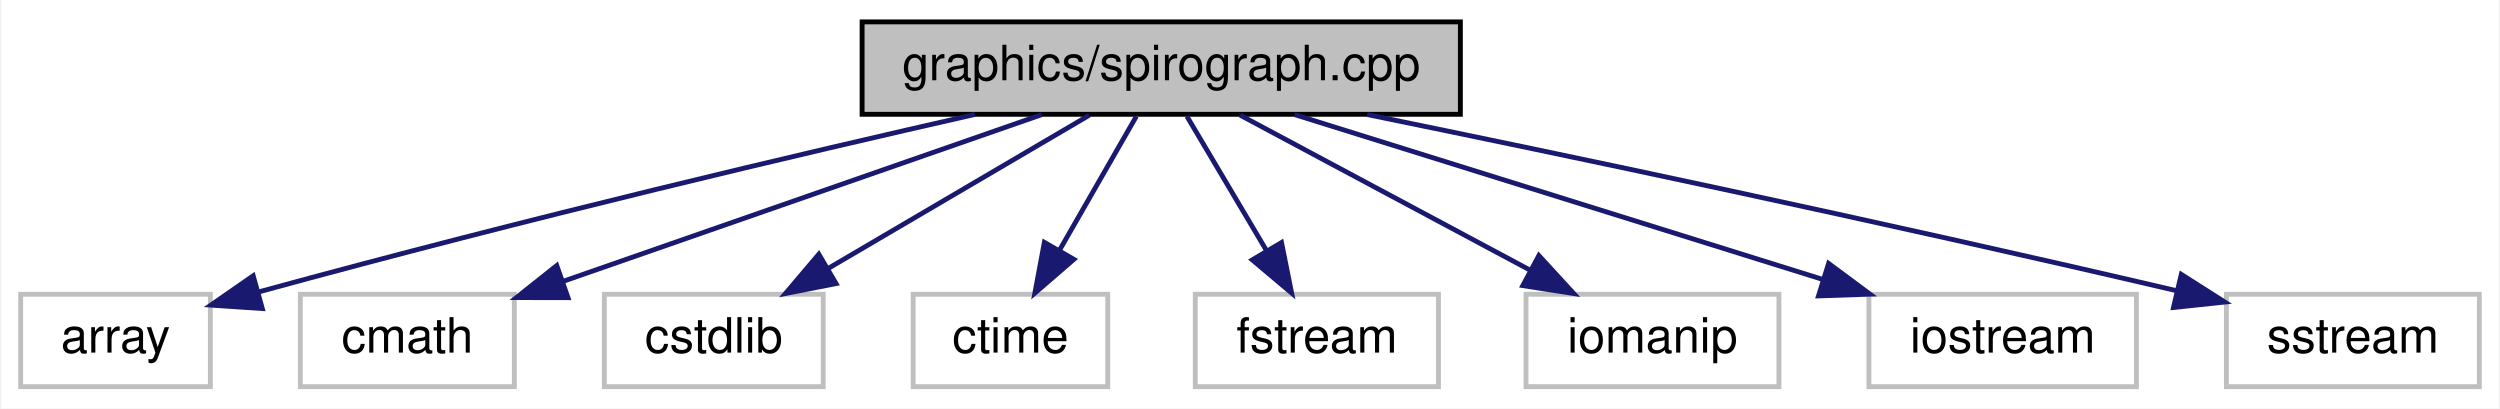
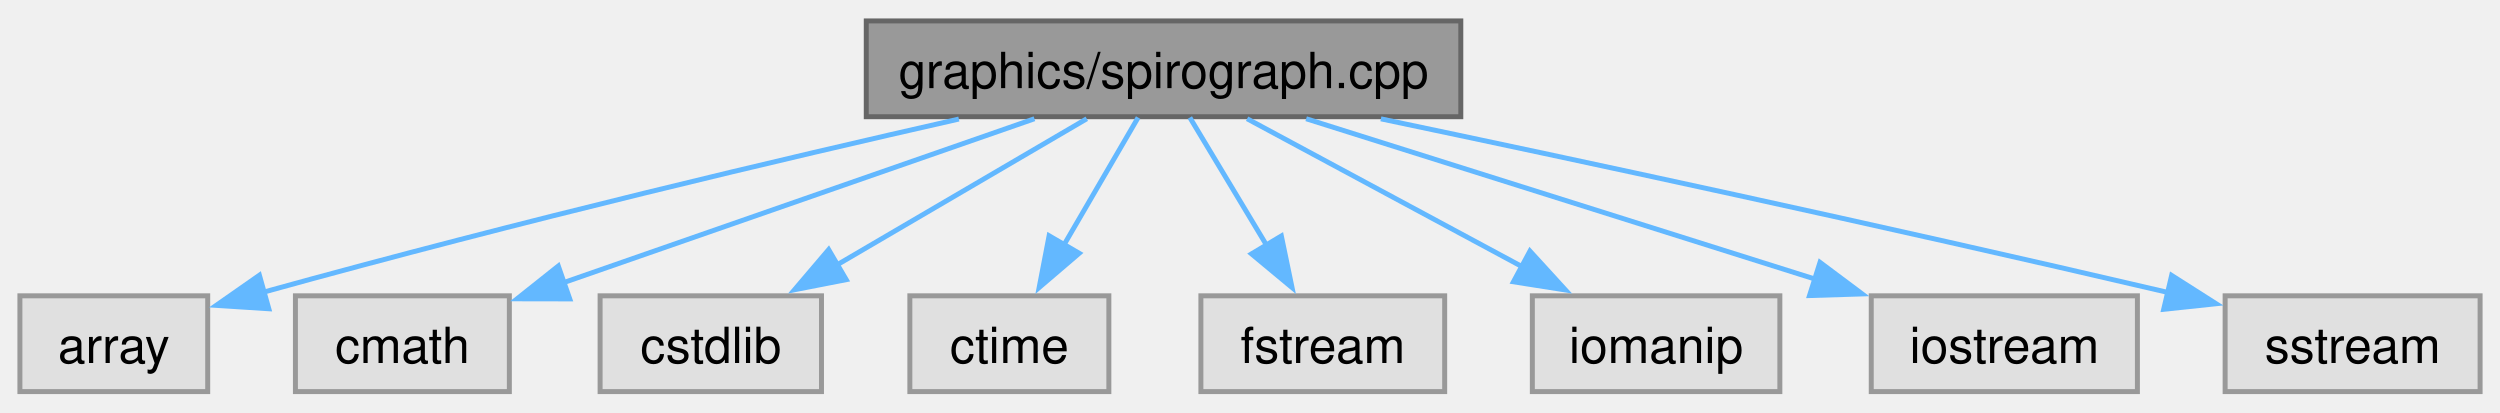
- <svg xmlns="http://www.w3.org/2000/svg" xmlns:xlink="http://www.w3.org/1999/xlink" width="514pt" height="84pt" viewBox="0.00 0.00 513.50 84.00">
-   <g id="graph0" class="graph" transform="scale(1 1) rotate(0) translate(4 80)">
-     <polygon fill="white" stroke="transparent" points="-4,4 -4,-80 509.5,-80 509.5,4 -4,4" />
-     <g id="node1" class="node">
-       <g id="a_node1">
+ <svg xmlns="http://www.w3.org/2000/svg" xmlns:xlink="http://www.w3.org/1999/xlink" width="503pt" height="83pt" viewBox="0.00 0.00 502.50 82.50">
+   <g id="graph0" class="graph" transform="scale(1 1) rotate(0) translate(4 78.5)">
+     <g id="Node000001" class="node">
+       <g id="a_Node000001">
        <a xlink:title="Implementation of Spirograph">
-           <polygon fill="#bfbfbf" stroke="black" points="173,-56.5 173,-75.5 296,-75.5 296,-56.5 173,-56.5" />
-           <text text-anchor="middle" x="234.5" y="-63.5" font-family="Helvetica,sans-Serif" font-size="10.00">graphics/spirograph.cpp</text>
+           <polygon fill="#999999" stroke="#666666" points="289.62,-74.5 170.12,-74.5 170.12,-55.25 289.62,-55.25 289.62,-74.5" />
+           <text text-anchor="middle" x="229.88" y="-61" font-family="Helvetica,sans-Serif" font-size="10.00">graphics/spirograph.cpp</text>
        </a>
      </g>
    </g>
-     <g id="node2" class="node">
-       <g id="a_node2">
+     <g id="Node000002" class="node">
+       <g id="a_Node000002">
        <a xlink:title=" ">
-           <polygon fill="white" stroke="#bfbfbf" points="0,-0.5 0,-19.5 39,-19.5 39,-0.5 0,-0.5" />
-           <text text-anchor="middle" x="19.5" y="-7.5" font-family="Helvetica,sans-Serif" font-size="10.00">array</text>
+           <polygon fill="#e0e0e0" stroke="#999999" points="37.75,-19.25 0,-19.25 0,0 37.75,0 37.75,-19.25" />
+           <text text-anchor="middle" x="18.88" y="-5.75" font-family="Helvetica,sans-Serif" font-size="10.00">array</text>
        </a>
      </g>
    </g>
-     <g id="edge1" class="edge">
-       <path fill="none" stroke="midnightblue" d="M196.2,-56.48C160.53,-48.38 105.67,-35.51 48.96,-19.99" />
-       <polygon fill="midnightblue" stroke="midnightblue" points="49.68,-16.56 39.11,-17.27 47.81,-23.3 49.68,-16.56" />
-     </g>
-     <g id="node3" class="node">
-       <g id="a_node3">
+     <g id="edge1_Node000001_Node000002" class="edge">
+       <g id="a_edge1_Node000001_Node000002">
        <a xlink:title=" ">
-           <polygon fill="white" stroke="#bfbfbf" points="57.5,-0.5 57.5,-19.5 101.5,-19.5 101.5,-0.5 57.5,-0.5" />
-           <text text-anchor="middle" x="79.5" y="-7.5" font-family="Helvetica,sans-Serif" font-size="10.00">cmath</text>
+           <path fill="none" stroke="#63b8ff" d="M188.73,-54.78C153.71,-46.84 101.84,-34.63 48.94,-19.98" />
+           <polygon fill="#63b8ff" stroke="#63b8ff" points="50.03,-16.65 39.46,-17.33 48.14,-23.39 50.03,-16.65" />
        </a>
      </g>
    </g>
-     <g id="edge2" class="edge">
-       <path fill="none" stroke="midnightblue" d="M209.94,-56.44C183.37,-47.19 140.89,-32.39 111.67,-22.21" />
-       <polygon fill="midnightblue" stroke="midnightblue" points="112.53,-18.8 101.93,-18.82 110.22,-25.41 112.53,-18.8" />
-     </g>
-     <g id="node4" class="node">
-       <g id="a_node4">
+     <g id="Node000003" class="node">
+       <g id="a_Node000003">
        <a xlink:title=" ">
-           <polygon fill="white" stroke="#bfbfbf" points="120,-0.5 120,-19.5 165,-19.5 165,-0.5 120,-0.5" />
-           <text text-anchor="middle" x="142.5" y="-7.5" font-family="Helvetica,sans-Serif" font-size="10.00">cstdlib</text>
+           <polygon fill="#e0e0e0" stroke="#999999" points="98.38,-19.25 55.38,-19.25 55.38,0 98.38,0 98.38,-19.25" />
+           <text text-anchor="middle" x="76.88" y="-5.75" font-family="Helvetica,sans-Serif" font-size="10.00">cmath</text>
        </a>
      </g>
    </g>
-     <g id="edge3" class="edge">
-       <path fill="none" stroke="midnightblue" d="M219.72,-56.32C205.23,-47.82 182.93,-34.73 166.01,-24.8" />
-       <polygon fill="midnightblue" stroke="midnightblue" points="167.64,-21.7 157.24,-19.65 164.1,-27.74 167.64,-21.7" />
-     </g>
-     <g id="node5" class="node">
-       <g id="a_node5">
+     <g id="edge2_Node000001_Node000003" class="edge">
+       <g id="a_edge2_Node000001_Node000003">
        <a xlink:title=" ">
-           <polygon fill="white" stroke="#bfbfbf" points="183.5,-0.5 183.5,-19.5 223.5,-19.5 223.5,-0.5 183.5,-0.5" />
-           <text text-anchor="middle" x="203.5" y="-7.5" font-family="Helvetica,sans-Serif" font-size="10.00">ctime</text>
+           <path fill="none" stroke="#63b8ff" d="M203.92,-54.84C177.73,-45.73 137.23,-31.63 109.02,-21.81" />
+           <polygon fill="#63b8ff" stroke="#63b8ff" points="110.52,-18.63 99.93,-18.65 108.22,-25.24 110.52,-18.63" />
        </a>
      </g>
    </g>
-     <g id="edge4" class="edge">
-       <path fill="none" stroke="midnightblue" d="M229.38,-56.08C225.09,-48.61 218.84,-37.72 213.56,-28.52" />
-       <polygon fill="midnightblue" stroke="midnightblue" points="216.54,-26.68 208.52,-19.75 210.47,-30.17 216.54,-26.68" />
-     </g>
-     <g id="node6" class="node">
-       <g id="a_node6">
+     <g id="Node000004" class="node">
+       <g id="a_Node000004">
        <a xlink:title=" ">
-           <polygon fill="white" stroke="#bfbfbf" points="241.5,-0.5 241.5,-19.5 291.5,-19.5 291.5,-0.5 241.5,-0.5" />
-           <text text-anchor="middle" x="266.5" y="-7.5" font-family="Helvetica,sans-Serif" font-size="10.00">fstream</text>
+           <polygon fill="#e0e0e0" stroke="#999999" points="161.12,-19.25 116.62,-19.25 116.62,0 161.12,0 161.12,-19.25" />
+           <text text-anchor="middle" x="138.88" y="-5.75" font-family="Helvetica,sans-Serif" font-size="10.00">cstdlib</text>
        </a>
      </g>
    </g>
-     <g id="edge5" class="edge">
-       <path fill="none" stroke="midnightblue" d="M239.78,-56.08C244.21,-48.61 250.66,-37.72 256.12,-28.52" />
-       <polygon fill="midnightblue" stroke="midnightblue" points="259.23,-30.14 261.31,-19.75 253.21,-26.57 259.23,-30.14" />
-     </g>
-     <g id="node7" class="node">
-       <g id="a_node7">
+     <g id="edge3_Node000001_Node000004" class="edge">
+       <g id="a_edge3_Node000001_Node000004">
        <a xlink:title=" ">
-           <polygon fill="white" stroke="#bfbfbf" points="309.5,-0.5 309.5,-19.5 361.5,-19.5 361.5,-0.5 309.5,-0.5" />
-           <text text-anchor="middle" x="335.5" y="-7.5" font-family="Helvetica,sans-Serif" font-size="10.00">iomanip</text>
+           <path fill="none" stroke="#63b8ff" d="M214.44,-54.84C200.71,-46.81 180.38,-34.91 164.26,-25.48" />
+           <polygon fill="#63b8ff" stroke="#63b8ff" points="166.09,-22.5 155.69,-20.47 162.56,-28.54 166.09,-22.5" />
        </a>
      </g>
    </g>
-     <g id="edge6" class="edge">
-       <path fill="none" stroke="midnightblue" d="M250.73,-56.32C266.85,-47.7 291.8,-34.36 310.46,-24.39" />
-       <polygon fill="midnightblue" stroke="midnightblue" points="312.14,-27.46 319.31,-19.65 308.84,-21.28 312.14,-27.46" />
-     </g>
-     <g id="node8" class="node">
-       <g id="a_node8">
+     <g id="Node000005" class="node">
+       <g id="a_Node000005">
        <a xlink:title=" ">
-           <polygon fill="white" stroke="#bfbfbf" points="380,-0.5 380,-19.5 435,-19.5 435,-0.5 380,-0.5" />
-           <text text-anchor="middle" x="407.5" y="-7.5" font-family="Helvetica,sans-Serif" font-size="10.00">iostream</text>
+           <polygon fill="#e0e0e0" stroke="#999999" points="218.88,-19.25 178.88,-19.25 178.88,0 218.88,0 218.88,-19.25" />
+           <text text-anchor="middle" x="198.88" y="-5.75" font-family="Helvetica,sans-Serif" font-size="10.00">ctime</text>
        </a>
      </g>
    </g>
-     <g id="edge7" class="edge">
-       <path fill="none" stroke="midnightblue" d="M261.91,-56.44C291.27,-47.28 338.02,-32.69 370.6,-22.52" />
-       <polygon fill="midnightblue" stroke="midnightblue" points="371.71,-25.84 380.22,-19.52 369.63,-19.16 371.71,-25.84" />
-     </g>
-     <g id="node9" class="node">
-       <g id="a_node9">
+     <g id="edge4_Node000001_Node000005" class="edge">
+       <g id="a_edge4_Node000001_Node000005">
        <a xlink:title=" ">
-           <polygon fill="white" stroke="#bfbfbf" points="453.5,-0.5 453.5,-19.5 505.5,-19.5 505.5,-0.5 453.5,-0.5" />
-           <text text-anchor="middle" x="479.5" y="-7.5" font-family="Helvetica,sans-Serif" font-size="10.00">sstream</text>
+           <path fill="none" stroke="#63b8ff" d="M224.76,-55.08C220.7,-48.11 214.88,-38.12 209.79,-29.37" />
+           <polygon fill="#63b8ff" stroke="#63b8ff" points="212.92,-27.8 204.87,-20.92 206.87,-31.32 212.92,-27.8" />
        </a>
      </g>
    </g>
-     <g id="edge8" class="edge">
-       <path fill="none" stroke="midnightblue" d="M276.85,-56.45C317.27,-48.18 380.1,-35 443.41,-20.19" />
-       <polygon fill="midnightblue" stroke="midnightblue" points="444.22,-23.59 453.16,-17.9 442.62,-16.78 444.22,-23.59" />
+     <g id="Node000006" class="node">
+       <g id="a_Node000006">
+         <a xlink:title=" ">
+           <polygon fill="#e0e0e0" stroke="#999999" points="286.38,-19.25 237.38,-19.25 237.38,0 286.38,0 286.38,-19.25" />
+           <text text-anchor="middle" x="261.88" y="-5.75" font-family="Helvetica,sans-Serif" font-size="10.00">fstream</text>
+         </a>
+       </g>
+     </g>
+     <g id="edge5_Node000001_Node000006" class="edge">
+       <g id="a_edge5_Node000001_Node000006">
+         <a xlink:title=" ">
+           <path fill="none" stroke="#63b8ff" d="M235.16,-55.08C239.35,-48.11 245.35,-38.12 250.61,-29.37" />
+           <polygon fill="#63b8ff" stroke="#63b8ff" points="253.55,-31.28 255.7,-20.91 247.55,-27.68 253.55,-31.28" />
+         </a>
+       </g>
+     </g>
+     <g id="Node000007" class="node">
+       <g id="a_Node000007">
+         <a xlink:title=" ">
+           <polygon fill="#e0e0e0" stroke="#999999" points="353.75,-19.25 304,-19.25 304,0 353.75,0 353.75,-19.25" />
+           <text text-anchor="middle" x="328.88" y="-5.75" font-family="Helvetica,sans-Serif" font-size="10.00">iomanip</text>
+         </a>
+       </g>
+     </g>
+     <g id="edge6_Node000001_Node000007" class="edge">
+       <g id="a_edge6_Node000001_Node000007">
+         <a xlink:title=" ">
+           <path fill="none" stroke="#63b8ff" d="M246.67,-54.84C261.89,-46.66 284.57,-34.46 302.26,-24.94" />
+           <polygon fill="#63b8ff" stroke="#63b8ff" points="303.52,-28.24 310.67,-20.42 300.2,-22.07 303.52,-28.24" />
+         </a>
+       </g>
+     </g>
+     <g id="Node000008" class="node">
+       <g id="a_Node000008">
+         <a xlink:title=" ">
+           <polygon fill="#e0e0e0" stroke="#999999" points="425.62,-19.25 372.12,-19.25 372.12,0 425.62,0 425.62,-19.25" />
+           <text text-anchor="middle" x="398.88" y="-5.75" font-family="Helvetica,sans-Serif" font-size="10.00">iostream</text>
+         </a>
+       </g>
+     </g>
+     <g id="edge7_Node000001_Node000008" class="edge">
+       <g id="a_edge7_Node000001_Node000008">
+         <a xlink:title=" ">
+           <path fill="none" stroke="#63b8ff" d="M258.54,-54.84C286.72,-45.96 329.9,-32.36 360.92,-22.58" />
+           <polygon fill="#63b8ff" stroke="#63b8ff" points="361.82,-25.97 370.3,-19.63 359.71,-19.3 361.82,-25.97" />
+         </a>
+       </g>
+     </g>
+     <g id="Node000009" class="node">
+       <g id="a_Node000009">
+         <a xlink:title=" ">
+           <polygon fill="#e0e0e0" stroke="#999999" points="494.5,-19.25 443.25,-19.25 443.25,0 494.5,0 494.5,-19.25" />
+           <text text-anchor="middle" x="468.88" y="-5.75" font-family="Helvetica,sans-Serif" font-size="10.00">sstream</text>
+         </a>
+       </g>
+     </g>
+     <g id="edge8_Node000001_Node000009" class="edge">
+       <g id="a_edge8_Node000001_Node000009">
+         <a xlink:title=" ">
+           <path fill="none" stroke="#63b8ff" d="M273.56,-54.82C312.7,-46.6 371.94,-33.92 431.74,-19.93" />
+           <polygon fill="#63b8ff" stroke="#63b8ff" points="432.5,-23.35 441.44,-17.66 430.9,-16.54 432.5,-23.35" />
+         </a>
+       </g>
    </g>
  </g>
</svg>
